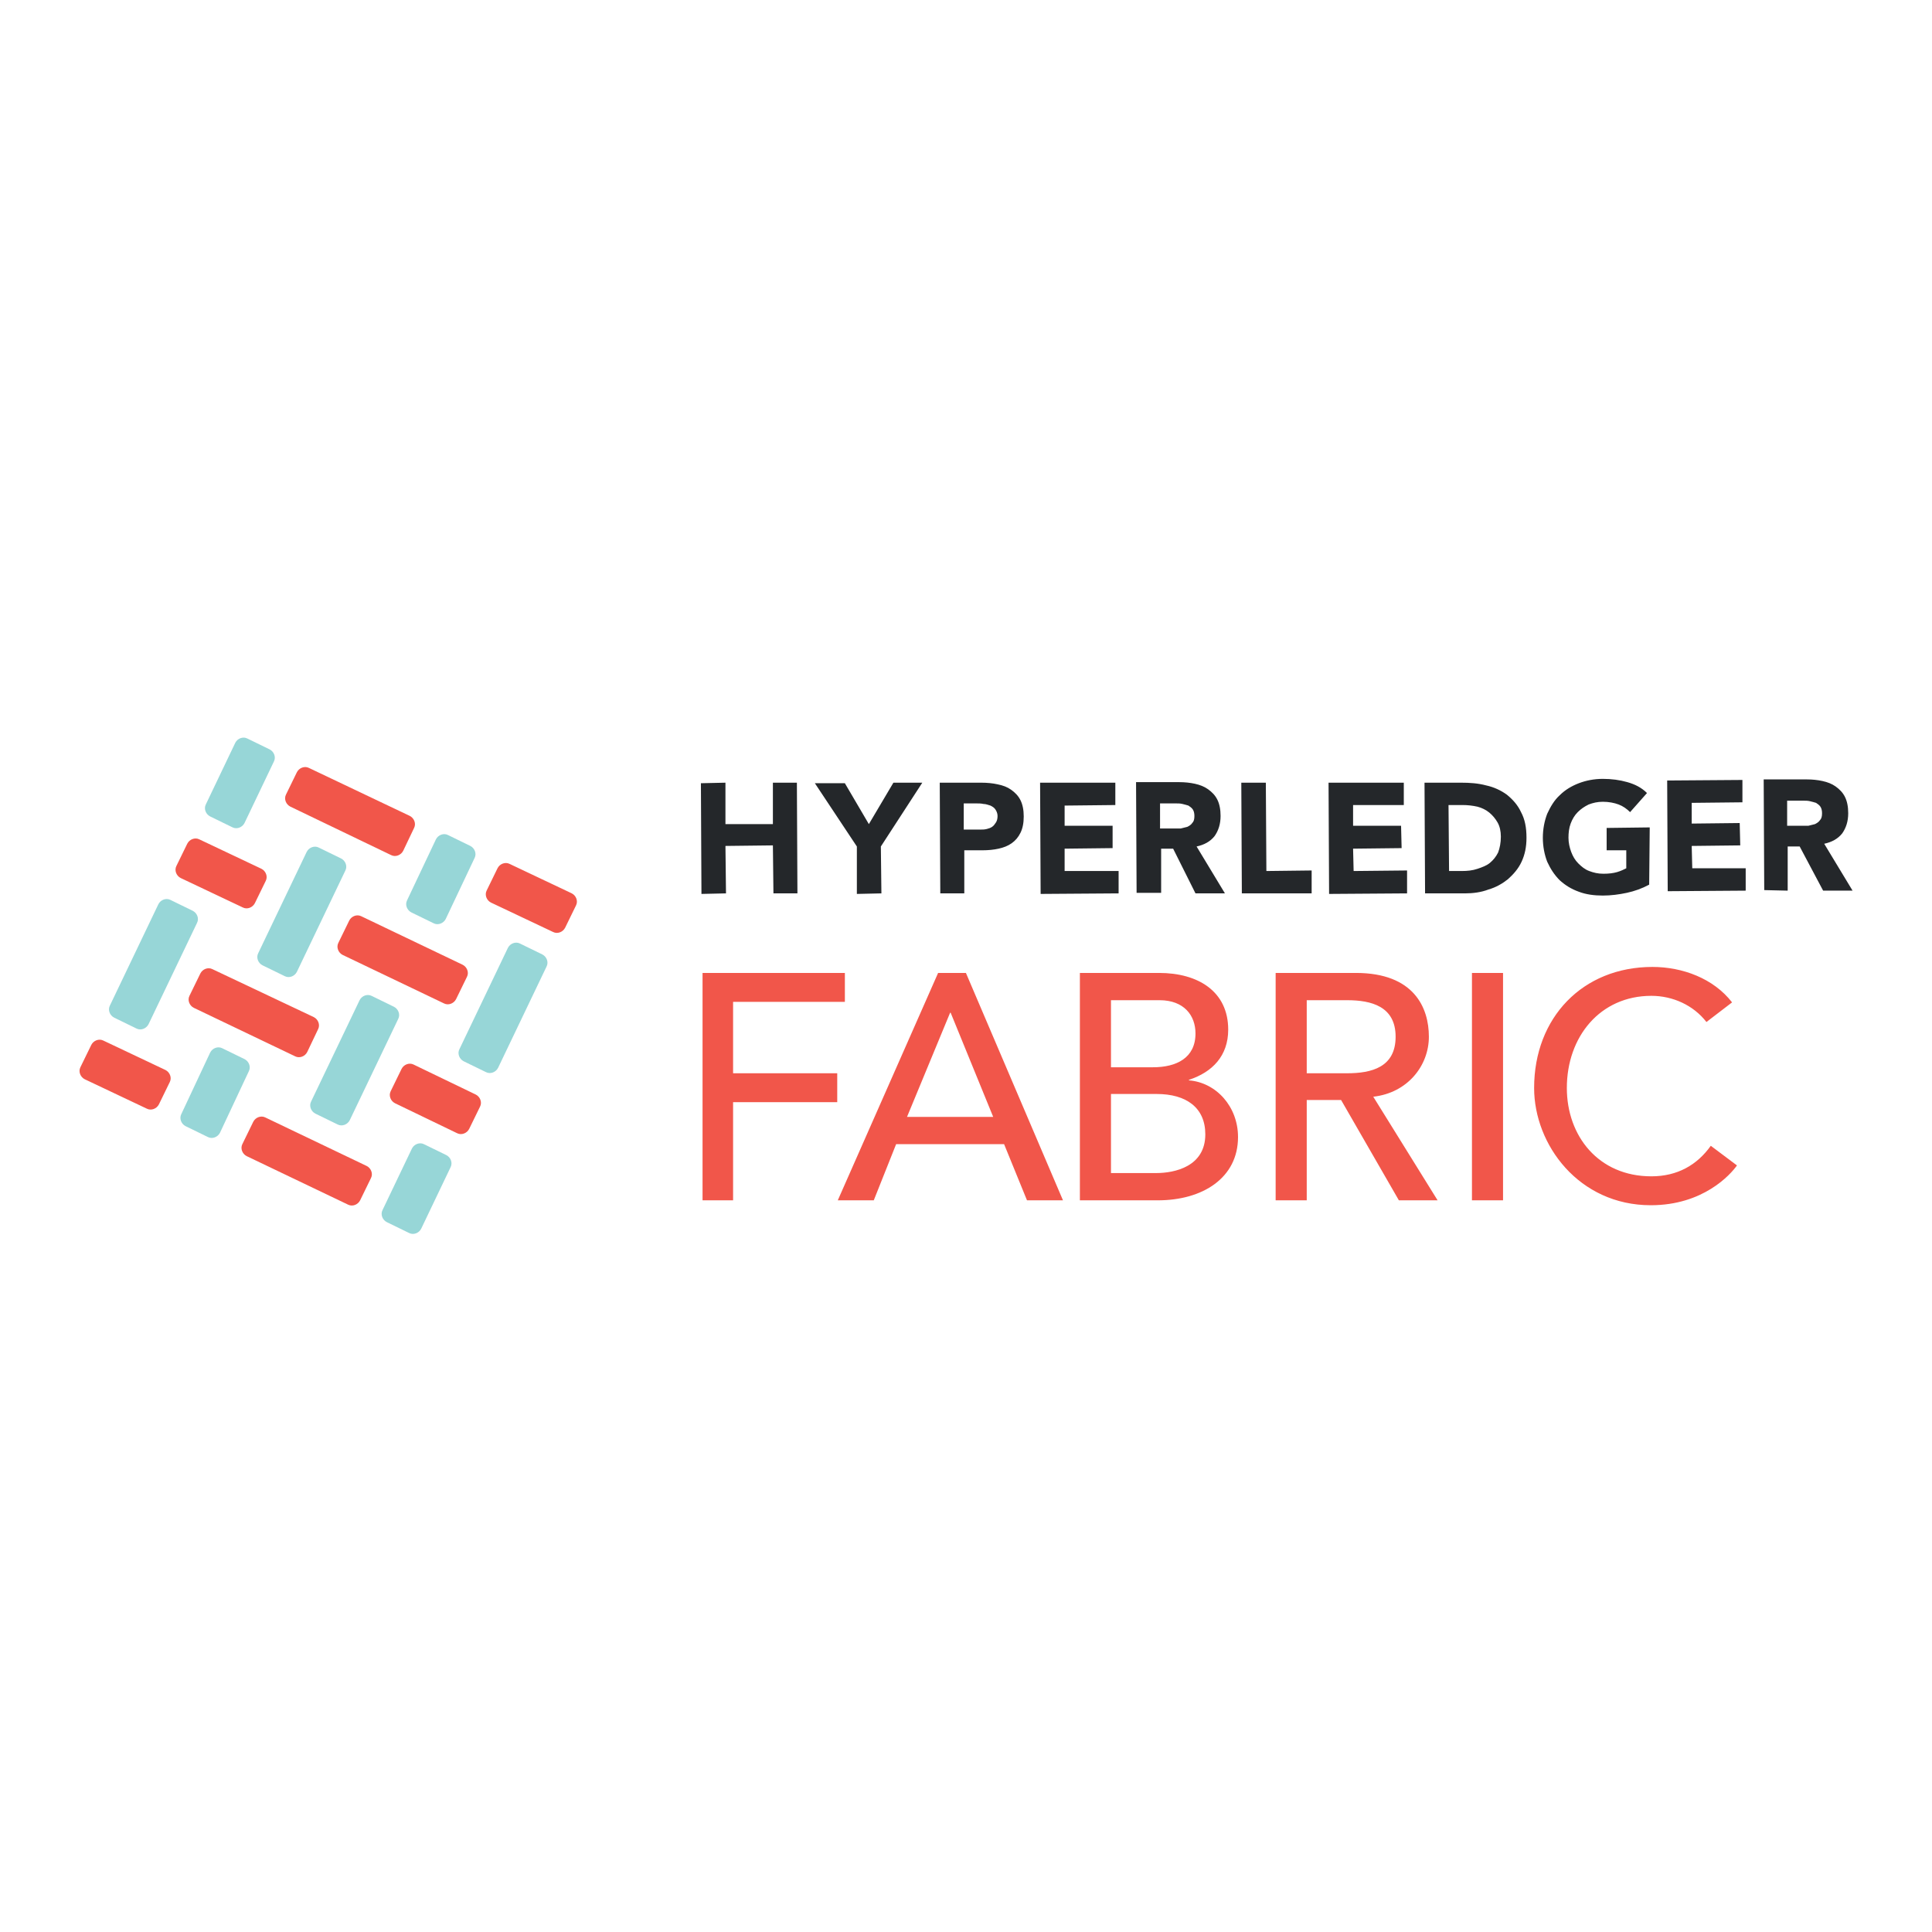
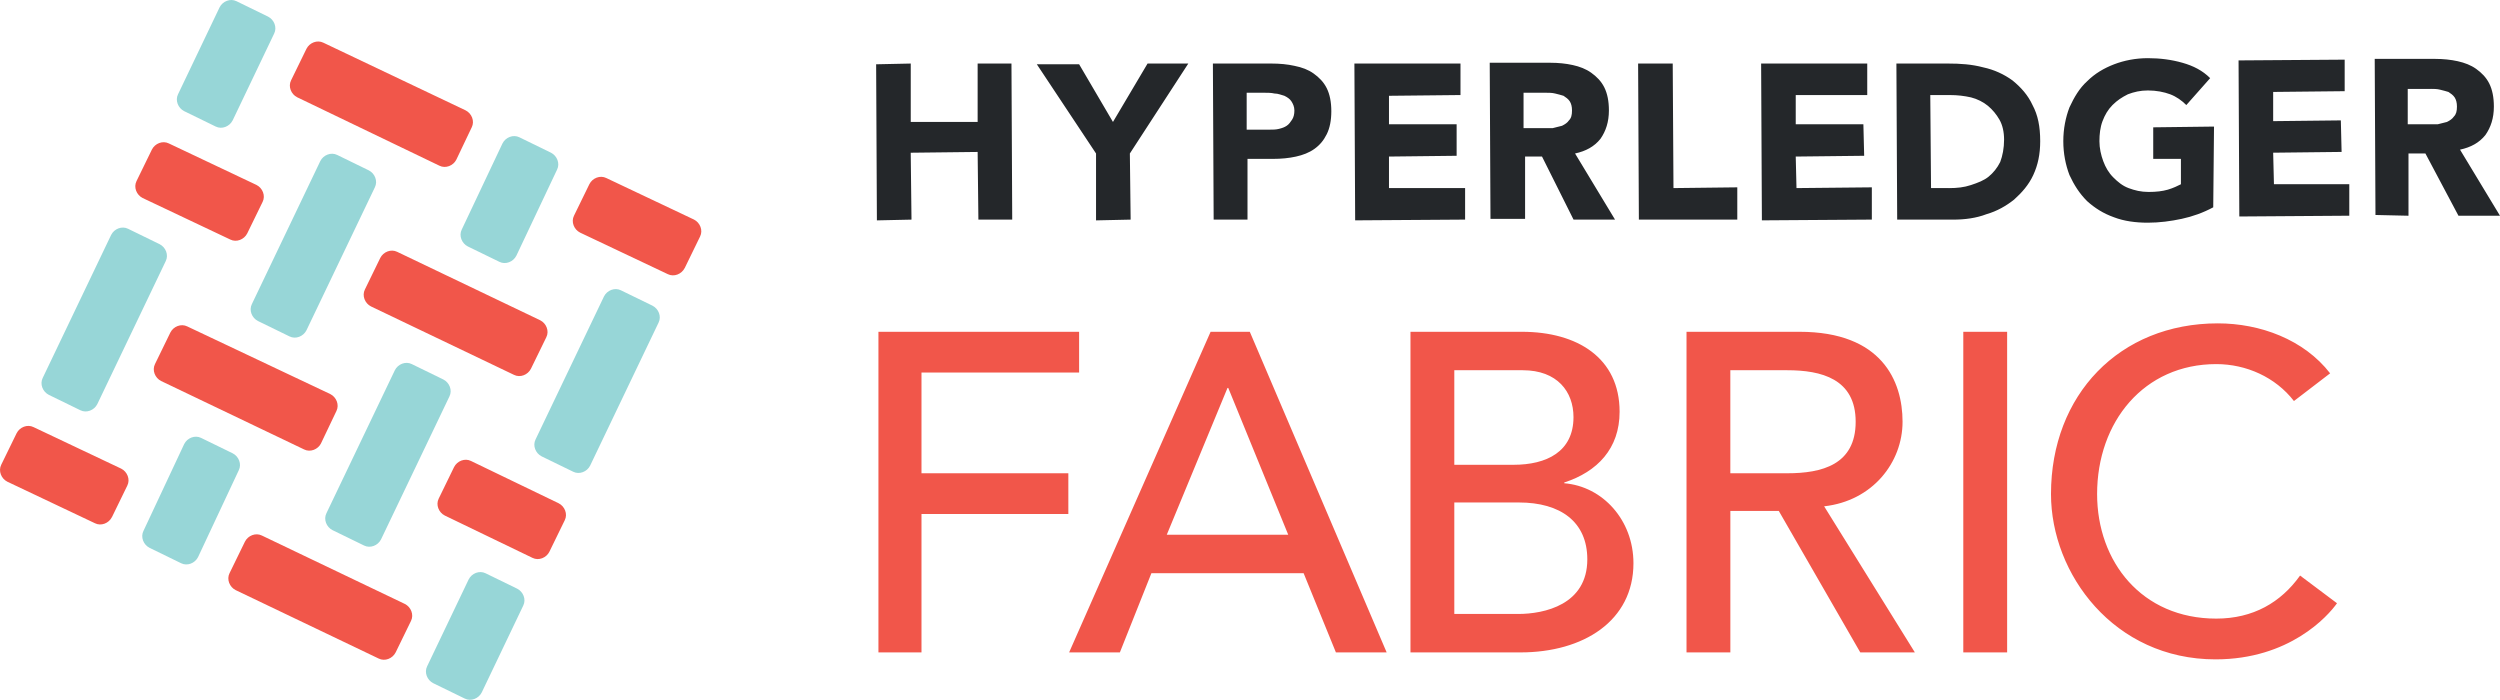
- <svg xmlns="http://www.w3.org/2000/svg" version="1.1" width="1080" height="1080" viewBox="0 0 1080 1080" xml:space="preserve">
+ <svg xmlns="http://www.w3.org/2000/svg" id="a" data-name="Layer 1" viewBox="0 0 991.14 277.43">
  <defs>
- </defs>
-   <g transform="matrix(1 0 0 1 540 540)" id="db993435-851b-4eca-95ba-c284fa4a523f">
-     <rect style="stroke: none; stroke-width: 1; stroke-dasharray: none; stroke-linecap: butt; stroke-dashoffset: 0; stroke-linejoin: miter; stroke-miterlimit: 4; fill: rgb(255,255,255); fill-rule: nonzero; opacity: 1; visibility: hidden;" vector-effect="non-scaling-stroke" x="-540" y="-540" rx="0" ry="0" width="1080" height="1080" />
-   </g>
-   <g transform="matrix(1 0 0 1 540 540)" id="8cc8204a-fb82-4ad7-afbd-95bab4b8bbb2">
- </g>
-   <g transform="matrix(1.19 0 0 1.19 540 575.53)">
-     <g style="" vector-effect="non-scaling-stroke">
-       <g transform="matrix(1 0 0 1 -490 -490)">
-         <rect style="stroke: none; stroke-width: 1; stroke-dasharray: none; stroke-linecap: butt; stroke-dashoffset: 0; stroke-linejoin: miter; stroke-miterlimit: 4; fill: rgb(255,255,255); fill-opacity: 0; fill-rule: nonzero; opacity: 1;" vector-effect="non-scaling-stroke" x="-50" y="-50" rx="0" ry="0" width="100" height="100" />
-       </g>
-       <g transform="matrix(1 0 0 1 0 0)">
-         <rect style="stroke: none; stroke-width: 1; stroke-dasharray: none; stroke-linecap: butt; stroke-dashoffset: 0; stroke-linejoin: miter; stroke-miterlimit: 4; fill: rgb(255,255,255); fill-rule: nonzero; opacity: 1; visibility: hidden;" vector-effect="non-scaling-stroke" x="-540" y="-540" rx="0" ry="0" width="1080" height="1080" />
-       </g>
-       <g transform="matrix(3.7 0 0 3.7 145.97 -90.37)">
-         <path style="stroke: none; stroke-width: 1; stroke-dasharray: none; stroke-linecap: butt; stroke-dashoffset: 0; stroke-linejoin: miter; stroke-miterlimit: 4; fill: rgb(36,39,42); fill-rule: nonzero; opacity: 1;" vector-effect="non-scaling-stroke" transform=" translate(-883.53, -475.2)" d="M 813.538 476.312 L 819.562 476.242 L 819.631 482.335 L 822.677 482.335 L 822.608 468.281 L 819.562 468.281 L 819.562 473.542 L 813.538 473.542 L 813.538 468.281 L 810.423 468.35 L 810.492 482.404 L 813.608 482.335 Z M 830.223 482.404 L 833.339 482.335 L 833.269 476.381 L 838.531 468.281 L 834.862 468.281 L 831.746 473.542 L 828.7 468.35 L 824.892 468.35 L 830.223 476.381 Z M 843.862 482.335 L 843.862 476.865 L 846.146 476.865 C 846.908 476.865 847.6 476.796 848.223 476.658 C 848.846 476.519 849.4 476.312 849.885 475.965 C 850.369 475.619 850.715 475.204 850.992 474.65 C 851.269 474.096 851.408 473.404 851.408 472.573 C 851.408 471.742 851.269 471.05 850.992 470.496 C 850.715 469.942 850.3 469.527 849.815 469.181 C 849.331 468.835 848.777 468.627 848.085 468.488 C 847.462 468.35 846.769 468.281 846.008 468.281 L 840.746 468.281 L 840.815 482.335 L 843.862 482.335 Z M 845.385 470.912 C 845.662 470.912 846.008 470.912 846.285 470.981 C 846.631 470.981 846.908 471.119 847.185 471.188 C 847.462 471.327 847.669 471.465 847.808 471.673 C 847.946 471.881 848.085 472.158 848.085 472.504 C 848.085 472.85 848.015 473.127 847.877 473.335 C 847.738 473.542 847.6 473.75 847.392 473.888 C 847.185 474.027 846.977 474.096 846.7 474.165 C 846.423 474.235 846.146 474.235 845.869 474.235 L 843.792 474.235 L 843.792 470.912 L 845.385 470.912 Z M 863.454 482.335 L 863.454 479.496 L 856.6 479.496 L 856.6 476.658 L 862.692 476.588 L 862.692 473.75 L 856.6 473.75 L 856.6 471.188 L 863.038 471.119 L 863.038 468.281 L 853.485 468.281 L 853.554 482.404 Z M 873.215 482.335 L 876.954 482.335 L 873.354 476.381 C 874.323 476.173 875.085 475.758 875.638 475.065 C 876.123 474.373 876.4 473.542 876.4 472.504 C 876.4 471.673 876.262 470.981 875.985 470.427 C 875.708 469.873 875.292 469.458 874.808 469.112 C 874.323 468.765 873.769 468.558 873.146 468.419 C 872.523 468.281 871.831 468.212 871.138 468.212 L 865.669 468.212 L 865.738 482.265 L 868.854 482.265 L 868.854 476.658 L 870.377 476.658 L 873.215 482.335 Z M 868.715 474.096 L 868.715 470.912 L 870.723 470.912 C 871 470.912 871.277 470.912 871.554 470.981 C 871.831 471.05 872.108 471.119 872.315 471.188 C 872.523 471.327 872.731 471.465 872.869 471.673 C 873.008 471.881 873.077 472.158 873.077 472.504 C 873.077 472.919 873.008 473.196 872.8 473.404 C 872.662 473.612 872.454 473.75 872.177 473.888 L 871.346 474.096 L 868.715 474.096 Z M 887.962 482.335 L 887.962 479.427 L 882.215 479.496 L 882.146 468.281 L 879.031 468.281 L 879.1 482.335 Z M 900.077 482.335 L 900.077 479.427 L 893.292 479.496 L 893.223 476.658 L 899.385 476.588 L 899.315 473.75 L 893.223 473.75 L 893.223 471.119 L 899.662 471.119 L 899.662 468.281 L 890.108 468.281 L 890.177 482.404 Z M 912.885 480.535 C 913.577 479.912 914.2 479.219 914.615 478.319 C 915.031 477.419 915.238 476.45 915.238 475.273 C 915.238 473.958 915.031 472.919 914.546 472.019 C 914.131 471.119 913.508 470.427 912.746 469.804 C 911.985 469.25 911.085 468.835 910.115 468.627 C 909.077 468.35 908.038 468.281 906.931 468.281 L 902.292 468.281 L 902.362 482.335 L 907.415 482.335 C 908.454 482.335 909.492 482.196 910.392 481.85 C 911.362 481.573 912.192 481.088 912.885 480.535 Z M 907 479.496 L 905.408 479.496 L 905.339 471.119 L 907.138 471.119 C 907.762 471.119 908.385 471.188 909.008 471.327 C 909.562 471.465 910.115 471.742 910.531 472.088 C 910.946 472.435 911.292 472.85 911.569 473.335 C 911.846 473.819 911.985 474.442 911.985 475.135 C 911.985 475.896 911.846 476.588 911.638 477.142 C 911.362 477.696 911.015 478.112 910.6 478.458 C 910.185 478.804 909.631 479.012 909.008 479.219 C 908.385 479.427 907.762 479.496 907 479.496 Z M 925.415 474.027 L 925.415 476.865 L 927.908 476.865 L 927.908 479.15 C 927.631 479.288 927.215 479.496 926.731 479.635 C 926.246 479.773 925.692 479.842 925 479.842 C 924.308 479.842 923.754 479.704 923.2 479.496 C 922.646 479.288 922.231 478.942 921.815 478.527 C 921.4 478.112 921.123 477.627 920.915 477.073 C 920.708 476.519 920.569 475.896 920.569 475.273 C 920.569 474.65 920.638 474.027 920.846 473.473 C 921.054 472.919 921.331 472.435 921.746 472.019 C 922.162 471.604 922.577 471.327 923.131 471.05 C 923.685 470.842 924.238 470.704 924.931 470.704 C 925.692 470.704 926.385 470.842 926.938 471.05 C 927.492 471.258 927.977 471.604 928.392 472.019 L 930.538 469.596 C 929.846 468.904 929.015 468.488 928.046 468.212 C 927.077 467.935 926.038 467.796 924.931 467.796 C 923.823 467.796 922.785 468.004 921.885 468.35 C 920.985 468.696 920.154 469.181 919.462 469.873 C 918.769 470.496 918.285 471.327 917.869 472.227 C 917.523 473.127 917.315 474.165 917.315 475.273 C 917.315 476.381 917.523 477.419 917.869 478.319 C 918.285 479.219 918.769 479.981 919.462 480.673 C 920.154 481.296 920.915 481.781 921.885 482.127 C 922.785 482.473 923.823 482.612 924.931 482.612 C 925.969 482.612 927.008 482.473 927.977 482.265 C 928.946 482.058 929.915 481.712 930.815 481.227 L 930.885 473.958 L 925.415 474.027 Z M 943.069 481.988 L 943.069 479.15 L 936.285 479.15 L 936.215 476.312 L 942.377 476.242 L 942.308 473.404 L 936.215 473.473 L 936.215 470.842 L 942.654 470.773 L 942.654 467.935 L 933.1 468.004 L 933.169 482.058 Z M 948.4 481.988 L 948.4 476.381 L 949.923 476.381 L 952.9 481.988 L 956.638 481.988 L 953.038 476.035 C 954.008 475.827 954.769 475.412 955.323 474.719 C 955.808 474.027 956.085 473.196 956.085 472.158 C 956.085 471.327 955.946 470.635 955.669 470.081 C 955.392 469.527 954.977 469.112 954.492 468.765 C 954.008 468.419 953.454 468.212 952.831 468.073 C 952.208 467.935 951.515 467.865 950.823 467.865 L 945.354 467.865 L 945.423 481.919 L 948.4 481.988 Z M 950.408 470.565 C 950.685 470.565 950.962 470.565 951.238 470.635 C 951.515 470.704 951.792 470.773 952 470.842 C 952.208 470.981 952.415 471.119 952.554 471.327 C 952.692 471.535 952.762 471.812 952.762 472.158 C 952.762 472.573 952.692 472.85 952.485 473.058 C 952.346 473.265 952.138 473.404 951.862 473.542 L 951.031 473.75 L 948.331 473.75 L 948.331 470.565 L 950.408 470.565 Z" stroke-linecap="round" />
-       </g>
-       <g transform="matrix(3.7 0 0 3.7 119.07 26.56)">
-         <path style="stroke: none; stroke-width: 1; stroke-dasharray: none; stroke-linecap: butt; stroke-dashoffset: 0; stroke-linejoin: miter; stroke-miterlimit: 4; fill: rgb(241,86,74); fill-rule: nonzero; opacity: 1;" vector-effect="non-scaling-stroke" transform=" translate(-876.26, -506.81)" d="M 810.562 492.442 L 828.7 492.442 L 828.7 496.112 L 814.508 496.112 L 814.508 505.181 L 827.731 505.181 L 827.731 508.85 L 814.508 508.85 L 814.508 521.312 L 810.631 521.312 L 810.631 492.442 Z M 840.538 492.442 L 844.069 492.442 L 856.392 521.312 L 851.823 521.312 L 848.915 514.181 L 835.208 514.181 L 832.369 521.312 L 827.8 521.312 L 840.538 492.442 Z M 847.531 510.719 L 842.131 497.496 L 842.062 497.496 L 836.592 510.719 L 847.531 510.719 Z M 858.538 492.442 L 868.577 492.442 C 873.562 492.442 877.369 494.796 877.369 499.642 C 877.369 502.965 875.362 505.042 872.385 506.012 L 872.385 506.081 C 875.846 506.358 878.615 509.404 878.615 513.281 C 878.615 518.473 874.115 521.312 868.438 521.312 L 858.538 521.312 L 858.538 492.442 Z M 862.485 504.419 L 867.815 504.419 C 870.792 504.419 873.215 503.242 873.215 500.127 C 873.215 497.842 871.762 495.904 868.646 495.904 L 862.485 495.904 L 862.485 504.419 Z M 862.485 517.85 L 868.231 517.85 C 870.585 517.85 874.462 517.019 874.462 512.935 C 874.462 509.542 872.038 507.812 868.3 507.812 L 862.485 507.812 L 862.485 517.85 Z M 883.392 492.442 L 893.569 492.442 C 900.977 492.442 902.846 496.873 902.846 500.542 C 902.846 504.212 900.146 507.673 895.785 508.158 L 903.954 521.312 L 899.038 521.312 L 891.7 508.573 L 887.339 508.573 L 887.339 521.312 L 883.392 521.312 L 883.392 492.442 Z M 887.339 505.181 L 892.462 505.181 C 895.577 505.181 898.623 504.419 898.623 500.542 C 898.623 496.665 895.508 495.904 892.462 495.904 L 887.339 495.904 L 887.339 505.181 Z M 908.315 492.442 L 912.262 492.442 L 912.262 521.312 L 908.315 521.312 L 908.315 492.442 Z M 938.085 498.673 C 936.423 496.527 933.792 495.35 931.092 495.35 C 924.585 495.35 920.362 500.542 920.362 507.05 C 920.362 513.142 924.377 518.265 931.092 518.265 C 934.415 518.265 936.908 516.812 938.638 514.388 L 941.962 516.881 C 941.131 518.058 937.669 521.935 931.023 521.935 C 921.885 521.935 916.208 514.25 916.208 507.05 C 916.208 498.119 922.369 491.681 931.231 491.681 C 935.038 491.681 938.985 493.135 941.339 496.181 L 938.085 498.673 Z" stroke-linecap="round" />
-       </g>
-       <g transform="matrix(3.7 0 0 3.7 -299.61 -20.32)">
-         <path style="stroke: none; stroke-width: 1; stroke-dasharray: none; stroke-linecap: butt; stroke-dashoffset: 0; stroke-linejoin: miter; stroke-miterlimit: 4; fill: rgb(241,86,74); fill-rule: nonzero; opacity: 1;" vector-effect="non-scaling-stroke" transform=" translate(-763.1, -494.14)" d="M 767.154 521.312 C 766.877 521.865 766.185 522.142 765.631 521.865 L 752.754 515.704 C 752.2 515.427 751.923 514.735 752.2 514.181 L 753.585 511.342 C 753.862 510.788 754.554 510.512 755.108 510.788 L 767.985 516.95 C 768.538 517.227 768.815 517.919 768.538 518.473 L 767.154 521.312 Z M 741.608 509.127 C 741.331 509.681 740.638 509.958 740.085 509.681 L 732.192 505.942 C 731.638 505.665 731.362 504.973 731.638 504.419 L 733.023 501.581 C 733.3 501.027 733.992 500.75 734.546 501.027 L 742.438 504.765 C 742.992 505.042 743.269 505.735 742.992 506.288 L 741.608 509.127 Z M 793.185 486.696 C 792.908 487.25 792.215 487.527 791.662 487.25 L 783.769 483.512 C 783.215 483.235 782.938 482.542 783.215 481.988 L 784.6 479.15 C 784.877 478.596 785.569 478.319 786.123 478.596 L 794.015 482.335 C 794.569 482.612 794.846 483.304 794.569 483.858 L 793.185 486.696 Z M 772.623 476.935 C 772.346 477.488 771.654 477.765 771.1 477.488 L 758.292 471.327 C 757.738 471.05 757.462 470.358 757.738 469.804 L 759.123 466.965 C 759.4 466.412 760.092 466.135 760.646 466.412 L 773.454 472.504 C 774.008 472.781 774.285 473.473 774.008 474.027 L 772.623 476.935 Z M 753.792 483.581 C 753.515 484.135 752.823 484.412 752.269 484.135 L 744.377 480.396 C 743.823 480.119 743.546 479.427 743.823 478.873 L 745.208 476.035 C 745.485 475.481 746.177 475.204 746.731 475.481 L 754.623 479.219 C 755.177 479.496 755.454 480.188 755.177 480.742 L 753.792 483.581 Z M 779.338 495.765 C 779.062 496.319 778.369 496.596 777.815 496.319 L 764.938 490.158 C 764.385 489.881 764.108 489.188 764.385 488.635 L 765.769 485.796 C 766.046 485.242 766.738 484.965 767.292 485.242 L 780.169 491.404 C 780.723 491.681 781 492.373 780.723 492.927 L 779.338 495.765 Z M 781 512.242 C 780.723 512.796 780.031 513.073 779.477 512.796 L 771.585 508.988 C 771.031 508.712 770.754 508.019 771.031 507.465 L 772.415 504.627 C 772.692 504.073 773.385 503.796 773.938 504.073 L 781.831 507.881 C 782.385 508.158 782.662 508.85 782.385 509.404 L 781 512.242 Z M 760.438 502.481 C 760.162 503.035 759.469 503.312 758.915 503.035 L 746.038 496.873 C 745.485 496.596 745.208 495.904 745.485 495.35 L 746.869 492.512 C 747.146 491.958 747.838 491.681 748.392 491.958 L 761.269 498.05 C 761.823 498.327 762.1 499.019 761.823 499.573 L 760.438 502.481 Z" stroke-linecap="round" />
-       </g>
-       <g transform="matrix(3.7 0 0 3.7 -299.61 -20.57)">
-         <path style="stroke: none; stroke-width: 1; stroke-dasharray: none; stroke-linecap: butt; stroke-dashoffset: 0; stroke-linejoin: miter; stroke-miterlimit: 4; fill: rgb(151,214,215); fill-rule: nonzero; opacity: 1;" vector-effect="non-scaling-stroke" transform=" translate(-763.1, -494.07)" d="M 740.292 498.95 C 740.015 499.504 739.323 499.781 738.769 499.504 L 735.931 498.119 C 735.377 497.842 735.1 497.15 735.377 496.596 L 741.538 483.719 C 741.815 483.165 742.508 482.888 743.062 483.165 L 745.9 484.55 C 746.454 484.827 746.731 485.519 746.454 486.073 L 740.292 498.95 Z M 752.477 473.404 C 752.2 473.958 751.508 474.235 750.954 473.958 L 748.115 472.573 C 747.562 472.296 747.285 471.604 747.562 471.05 L 751.3 463.227 C 751.577 462.673 752.269 462.396 752.823 462.673 L 755.662 464.058 C 756.215 464.335 756.492 465.027 756.215 465.581 L 752.477 473.404 Z M 774.908 524.912 C 774.631 525.465 773.938 525.742 773.385 525.465 L 770.546 524.081 C 769.992 523.804 769.715 523.112 769.992 522.558 L 773.731 514.735 C 774.008 514.181 774.7 513.904 775.254 514.181 L 778.092 515.565 C 778.646 515.842 778.923 516.535 778.646 517.089 L 774.908 524.912 Z M 784.669 504.488 C 784.392 505.042 783.7 505.319 783.146 505.042 L 780.308 503.658 C 779.754 503.381 779.477 502.688 779.754 502.135 L 785.915 489.258 C 786.192 488.704 786.885 488.427 787.438 488.704 L 790.277 490.088 C 790.831 490.365 791.108 491.058 790.831 491.612 L 784.669 504.488 Z M 778.023 485.588 C 777.746 486.142 777.054 486.419 776.5 486.142 L 773.662 484.758 C 773.108 484.481 772.831 483.788 773.108 483.235 L 776.777 475.481 C 777.054 474.927 777.746 474.65 778.3 474.927 L 781.138 476.312 C 781.692 476.588 781.969 477.281 781.692 477.835 L 778.023 485.588 Z M 765.838 511.135 C 765.562 511.688 764.869 511.965 764.315 511.688 L 761.477 510.304 C 760.923 510.027 760.646 509.335 760.923 508.781 L 767.085 495.904 C 767.362 495.35 768.054 495.073 768.608 495.35 L 771.446 496.735 C 772 497.012 772.277 497.704 772 498.258 L 765.838 511.135 Z M 749.362 512.727 C 749.085 513.281 748.392 513.558 747.838 513.281 L 745 511.896 C 744.446 511.619 744.169 510.927 744.446 510.373 L 748.115 502.55 C 748.392 501.996 749.085 501.719 749.638 501.996 L 752.477 503.381 C 753.031 503.658 753.308 504.35 753.031 504.904 L 749.362 512.727 Z M 759.123 492.304 C 758.846 492.858 758.154 493.135 757.6 492.858 L 754.762 491.473 C 754.208 491.196 753.931 490.504 754.208 489.95 L 760.369 477.073 C 760.646 476.519 761.338 476.242 761.892 476.519 L 764.731 477.904 C 765.285 478.181 765.562 478.873 765.285 479.427 L 759.123 492.304 Z" stroke-linecap="round" />
-       </g>
-     </g>
+     <style>
+       .b {
+         fill: #f1564a;
+       }
+ 
+       .c {
+         fill: #97d6d7;
+       }
+ 
+       .d {
+         fill: #24272a;
+       }
+     </style>
+   </defs>
+   <g vector-effect="non-scaling-stroke">
+     <path class="d" d="m361.07,60.55l26.52-.31.3,26.83h13.41l-.3-61.88h-13.41v23.16h-26.52v-23.16l-13.72.3.3,61.88,13.72-.3-.31-26.52Zm73.46,26.82l13.72-.3-.31-26.22,23.17-35.66h-16.15l-13.72,23.16-13.41-22.86h-16.77l23.47,35.36v26.52Zm60.05-.3v-24.08h10.06c3.36,0,6.4-.3,9.15-.91,2.74-.61,5.18-1.52,7.32-3.05,2.13-1.52,3.65-3.35,4.87-5.79,1.22-2.44,1.83-5.49,1.83-9.15s-.61-6.71-1.83-9.15c-1.22-2.44-3.05-4.27-5.18-5.79-2.13-1.52-4.57-2.44-7.62-3.05-2.74-.61-5.79-.91-9.15-.91h-23.17l.3,61.88h13.42Zm6.71-50.3c1.22,0,2.74,0,3.96.3,1.52,0,2.74.61,3.96.91,1.22.61,2.13,1.22,2.74,2.14.61.92,1.22,2.14,1.22,3.66s-.31,2.74-.92,3.66c-.61.91-1.22,1.83-2.14,2.43-.91.61-1.83.92-3.05,1.22-1.22.31-2.44.31-3.66.31h-9.15v-14.63h7.01Zm79.56,50.3v-12.5h-30.18v-12.5l26.82-.31v-12.5h-26.82v-11.28l28.35-.3v-12.5h-42.06l.3,62.18,43.59-.3Zm42.98,0h16.46l-15.85-26.22c4.27-.92,7.62-2.74,10.06-5.79,2.14-3.05,3.36-6.71,3.36-11.28,0-3.66-.61-6.71-1.83-9.15-1.22-2.44-3.05-4.27-5.18-5.79-2.14-1.53-4.57-2.44-7.32-3.05-2.74-.61-5.79-.91-8.84-.91h-24.08l.3,61.88h13.72v-24.69h6.71l12.5,25Zm-19.81-36.28v-14.02h8.84c1.22,0,2.44,0,3.66.3,1.22.3,2.44.61,3.35.91.92.61,1.83,1.22,2.44,2.14.61.92.92,2.14.92,3.66,0,1.83-.3,3.05-1.22,3.96-.61.92-1.52,1.52-2.74,2.13l-3.66.92h-11.58Zm84.74,36.28v-12.8l-25.3.3-.3-49.38h-13.72l.3,61.88h39.02Zm53.34,0v-12.8l-29.87.3-.3-12.5,27.13-.31-.31-12.5h-26.82v-11.58h28.35v-12.5h-42.07l.3,62.18,43.59-.3Zm56.39-7.93c3.05-2.74,5.79-5.79,7.62-9.76,1.83-3.96,2.74-8.23,2.74-13.41,0-5.79-.91-10.36-3.05-14.33-1.83-3.96-4.57-7.01-7.93-9.75-3.35-2.44-7.31-4.27-11.58-5.18-4.57-1.22-9.14-1.52-14.02-1.52h-20.43l.31,61.88h22.25c4.57,0,9.15-.61,13.11-2.14,4.27-1.22,7.93-3.36,10.98-5.79Zm-25.91-4.57h-7.01l-.3-36.88h7.92c2.75,0,5.49.3,8.23.92,2.44.61,4.87,1.83,6.71,3.35,1.83,1.53,3.35,3.36,4.57,5.49,1.22,2.13,1.83,4.87,1.83,7.93,0,3.35-.61,6.4-1.53,8.84-1.22,2.44-2.74,4.27-4.57,5.79-1.83,1.52-4.27,2.44-7.01,3.35-2.74.92-5.49,1.22-8.84,1.22Zm81.08-24.08v12.5h10.98v10.06c-1.22.61-3.05,1.52-5.18,2.14-2.14.61-4.57.91-7.62.91s-5.49-.61-7.93-1.52-4.27-2.44-6.1-4.27c-1.83-1.83-3.05-3.96-3.96-6.4-.91-2.44-1.52-5.18-1.52-7.93s.3-5.49,1.22-7.93c.92-2.44,2.14-4.57,3.96-6.4,1.83-1.83,3.66-3.05,6.1-4.27,2.44-.92,4.87-1.52,7.93-1.52,3.35,0,6.4.61,8.84,1.52,2.44.92,4.57,2.44,6.4,4.27l9.45-10.67c-3.05-3.05-6.71-4.88-10.97-6.09-4.27-1.22-8.84-1.83-13.72-1.83s-9.45.92-13.41,2.44c-3.96,1.52-7.62,3.66-10.67,6.71-3.05,2.74-5.18,6.4-7.01,10.36-1.52,3.96-2.44,8.53-2.44,13.41s.92,9.45,2.44,13.41c1.83,3.96,3.96,7.32,7.01,10.36,3.05,2.74,6.4,4.88,10.67,6.4,3.96,1.52,8.53,2.14,13.41,2.14,4.57,0,9.14-.61,13.41-1.53,4.27-.91,8.53-2.43,12.5-4.57l.31-32.01-24.08.3Zm77.73,35.05v-12.5h-29.87l-.31-12.5,27.13-.31-.3-12.5-26.83.3v-11.58l28.35-.3v-12.5l-42.07.3.3,61.88,43.59-.31Zm23.47,0v-24.69h6.71l13.11,24.69h16.46l-15.85-26.21c4.27-.92,7.62-2.74,10.06-5.79,2.14-3.05,3.36-6.71,3.36-11.28,0-3.66-.61-6.71-1.83-9.15-1.22-2.44-3.05-4.27-5.18-5.79-2.13-1.52-4.57-2.43-7.31-3.05-2.74-.61-5.79-.92-8.84-.92h-24.08l.3,61.88,13.11.3Zm8.84-50.3c1.22,0,2.44,0,3.65.31,1.22.3,2.44.61,3.36.91.92.61,1.83,1.22,2.44,2.14.61.92.92,2.14.92,3.66,0,1.83-.31,3.05-1.22,3.96-.61.91-1.53,1.52-2.74,2.13l-3.66.92h-11.89v-14.02h9.15Z" vector-effect="non-scaling-stroke" />
+     <path class="b" d="m347.96,131.54h79.86v16.16h-62.49v39.93h58.22v16.15h-58.22v54.87h-17.07v-127.11h-.3Zm131.98,0h15.55l54.26,127.11h-20.12l-12.8-31.4h-60.35l-12.5,31.4h-20.12l56.09-127.11Zm30.79,80.47l-23.78-58.22h-.3l-24.08,58.22h48.16Zm48.46-80.47h44.2c21.95,0,38.71,10.36,38.71,31.7,0,14.63-8.84,23.78-21.94,28.05v.3c15.24,1.22,27.43,14.63,27.43,31.7,0,22.86-19.81,35.36-44.81,35.36h-43.59v-127.11Zm17.38,52.73h23.47c13.11,0,23.78-5.18,23.78-18.9,0-10.06-6.4-18.59-20.12-18.59h-27.13v37.49Zm0,59.14h25.3c10.36,0,27.43-3.66,27.43-21.64,0-14.94-10.67-22.56-27.13-22.56h-25.6v44.2Zm92.05-111.87h44.81c32.62,0,40.85,19.51,40.85,35.66s-11.89,31.4-31.09,33.53l35.97,57.92h-21.64l-32.31-56.09h-19.2v56.09h-17.38v-127.11Zm17.38,56.09h22.56c13.72,0,27.13-3.36,27.13-20.43s-13.72-20.42-27.13-20.42h-22.56v40.85Zm92.36-56.09h17.38v127.11h-17.38v-127.11Zm131.08,27.44c-7.32-9.45-18.9-14.63-30.79-14.63-28.65,0-47.24,22.86-47.24,51.52,0,26.82,17.68,49.38,47.24,49.38,14.63,0,25.61-6.4,33.23-17.07l14.64,10.98c-3.66,5.18-18.9,22.25-48.16,22.25-40.23,0-65.23-33.84-65.23-65.54,0-39.32,27.13-67.67,66.15-67.67,16.76,0,34.14,6.4,44.51,19.81l-14.33,10.97Z" vector-effect="non-scaling-stroke" />
+     <path class="b" d="m156.85,258.66c-1.22,2.43-4.27,3.65-6.71,2.43l-56.7-27.13c-2.44-1.22-3.66-4.27-2.44-6.71l6.1-12.5c1.22-2.44,4.27-3.65,6.71-2.44l56.7,27.13c2.44,1.22,3.65,4.27,2.44,6.71l-6.09,12.5Zm-112.48-53.65c-1.22,2.44-4.27,3.66-6.71,2.44L2.92,190.98c-2.44-1.22-3.65-4.27-2.44-6.71l6.1-12.5c1.22-2.44,4.27-3.66,6.71-2.44l34.75,16.46c2.44,1.22,3.66,4.27,2.44,6.71l-6.09,12.5Zm227.09-98.76c-1.22,2.44-4.27,3.66-6.71,2.44l-34.75-16.46c-2.44-1.22-3.66-4.27-2.44-6.71l6.1-12.5c1.22-2.44,4.27-3.66,6.71-2.44l34.75,16.46c2.44,1.22,3.66,4.27,2.44,6.71l-6.09,12.5Zm-90.53-42.98c-1.22,2.43-4.27,3.65-6.71,2.43l-56.39-27.13c-2.44-1.22-3.65-4.27-2.44-6.71l6.1-12.5c1.22-2.43,4.27-3.65,6.71-2.43l56.39,26.82c2.44,1.22,3.66,4.27,2.44,6.71l-6.1,12.8Zm-82.91,29.26c-1.22,2.44-4.27,3.66-6.71,2.44l-34.75-16.46c-2.44-1.22-3.66-4.27-2.44-6.71l6.1-12.5c1.22-2.44,4.27-3.66,6.71-2.44l34.75,16.46c2.44,1.22,3.66,4.27,2.44,6.71l-6.1,12.5Zm112.48,53.65c-1.22,2.44-4.27,3.66-6.71,2.44l-56.7-27.13c-2.43-1.22-3.65-4.27-2.43-6.71l6.09-12.5c1.22-2.44,4.27-3.66,6.71-2.44l56.7,27.13c2.44,1.22,3.66,4.27,2.44,6.71l-6.1,12.5Zm7.32,72.55c-1.22,2.44-4.27,3.66-6.71,2.44l-34.75-16.77c-2.44-1.22-3.66-4.27-2.44-6.71l6.09-12.5c1.22-2.44,4.27-3.66,6.71-2.44l34.75,16.77c2.44,1.22,3.66,4.27,2.44,6.71l-6.1,12.5Zm-90.53-42.98c-1.22,2.44-4.27,3.66-6.71,2.44l-56.7-27.13c-2.44-1.22-3.65-4.27-2.44-6.71l6.09-12.5c1.22-2.44,4.27-3.66,6.71-2.44l56.7,26.82c2.44,1.22,3.66,4.27,2.44,6.71l-6.1,12.8Z" vector-effect="non-scaling-stroke" />
+     <path class="c" d="m38.58,160.21c-1.22,2.44-4.27,3.66-6.71,2.44l-12.5-6.1c-2.44-1.22-3.66-4.27-2.44-6.71l27.13-56.7c1.22-2.44,4.27-3.66,6.71-2.44l12.5,6.1c2.44,1.22,3.66,4.27,2.44,6.71l-27.13,56.7Zm53.65-112.48c-1.22,2.44-4.27,3.66-6.71,2.44l-12.5-6.1c-2.43-1.22-3.65-4.27-2.43-6.71L87.05,2.92c1.22-2.44,4.27-3.66,6.71-2.44l12.5,6.1c2.44,1.22,3.65,4.27,2.44,6.71l-16.46,34.44Zm98.76,226.79c-1.22,2.44-4.27,3.65-6.71,2.44l-12.5-6.09c-2.44-1.22-3.66-4.27-2.44-6.71l16.46-34.44c1.22-2.44,4.27-3.66,6.71-2.44l12.5,6.09c2.44,1.22,3.66,4.27,2.44,6.71l-16.46,34.44Zm42.98-89.93c-1.22,2.44-4.27,3.66-6.71,2.44l-12.5-6.09c-2.44-1.22-3.66-4.27-2.44-6.71l27.13-56.7c1.22-2.44,4.27-3.66,6.71-2.44l12.5,6.09c2.44,1.22,3.66,4.27,2.44,6.71l-27.13,56.69Zm-29.26-83.22c-1.22,2.44-4.27,3.66-6.71,2.44l-12.5-6.09c-2.44-1.22-3.66-4.27-2.44-6.71l16.15-34.14c1.22-2.44,4.27-3.66,6.71-2.44l12.5,6.1c2.44,1.22,3.66,4.27,2.44,6.71l-16.15,34.14Zm-53.65,112.48c-1.22,2.43-4.27,3.65-6.71,2.43l-12.5-6.09c-2.44-1.22-3.66-4.27-2.44-6.71l27.13-56.7c1.22-2.44,4.27-3.66,6.71-2.44l12.5,6.1c2.44,1.22,3.66,4.27,2.44,6.71l-27.13,56.7Zm-72.54,7.01c-1.22,2.44-4.27,3.66-6.71,2.44l-12.5-6.1c-2.44-1.22-3.66-4.27-2.44-6.71l16.15-34.44c1.22-2.44,4.27-3.66,6.71-2.44l12.5,6.1c2.44,1.22,3.66,4.27,2.44,6.71l-16.15,34.44Zm42.98-89.92c-1.22,2.44-4.27,3.66-6.71,2.44l-12.5-6.1c-2.44-1.22-3.66-4.27-2.44-6.71l27.13-56.7c1.22-2.44,4.27-3.66,6.71-2.44l12.5,6.1c2.44,1.22,3.66,4.27,2.44,6.71l-27.13,56.7Z" vector-effect="non-scaling-stroke" />
  </g>
</svg>
